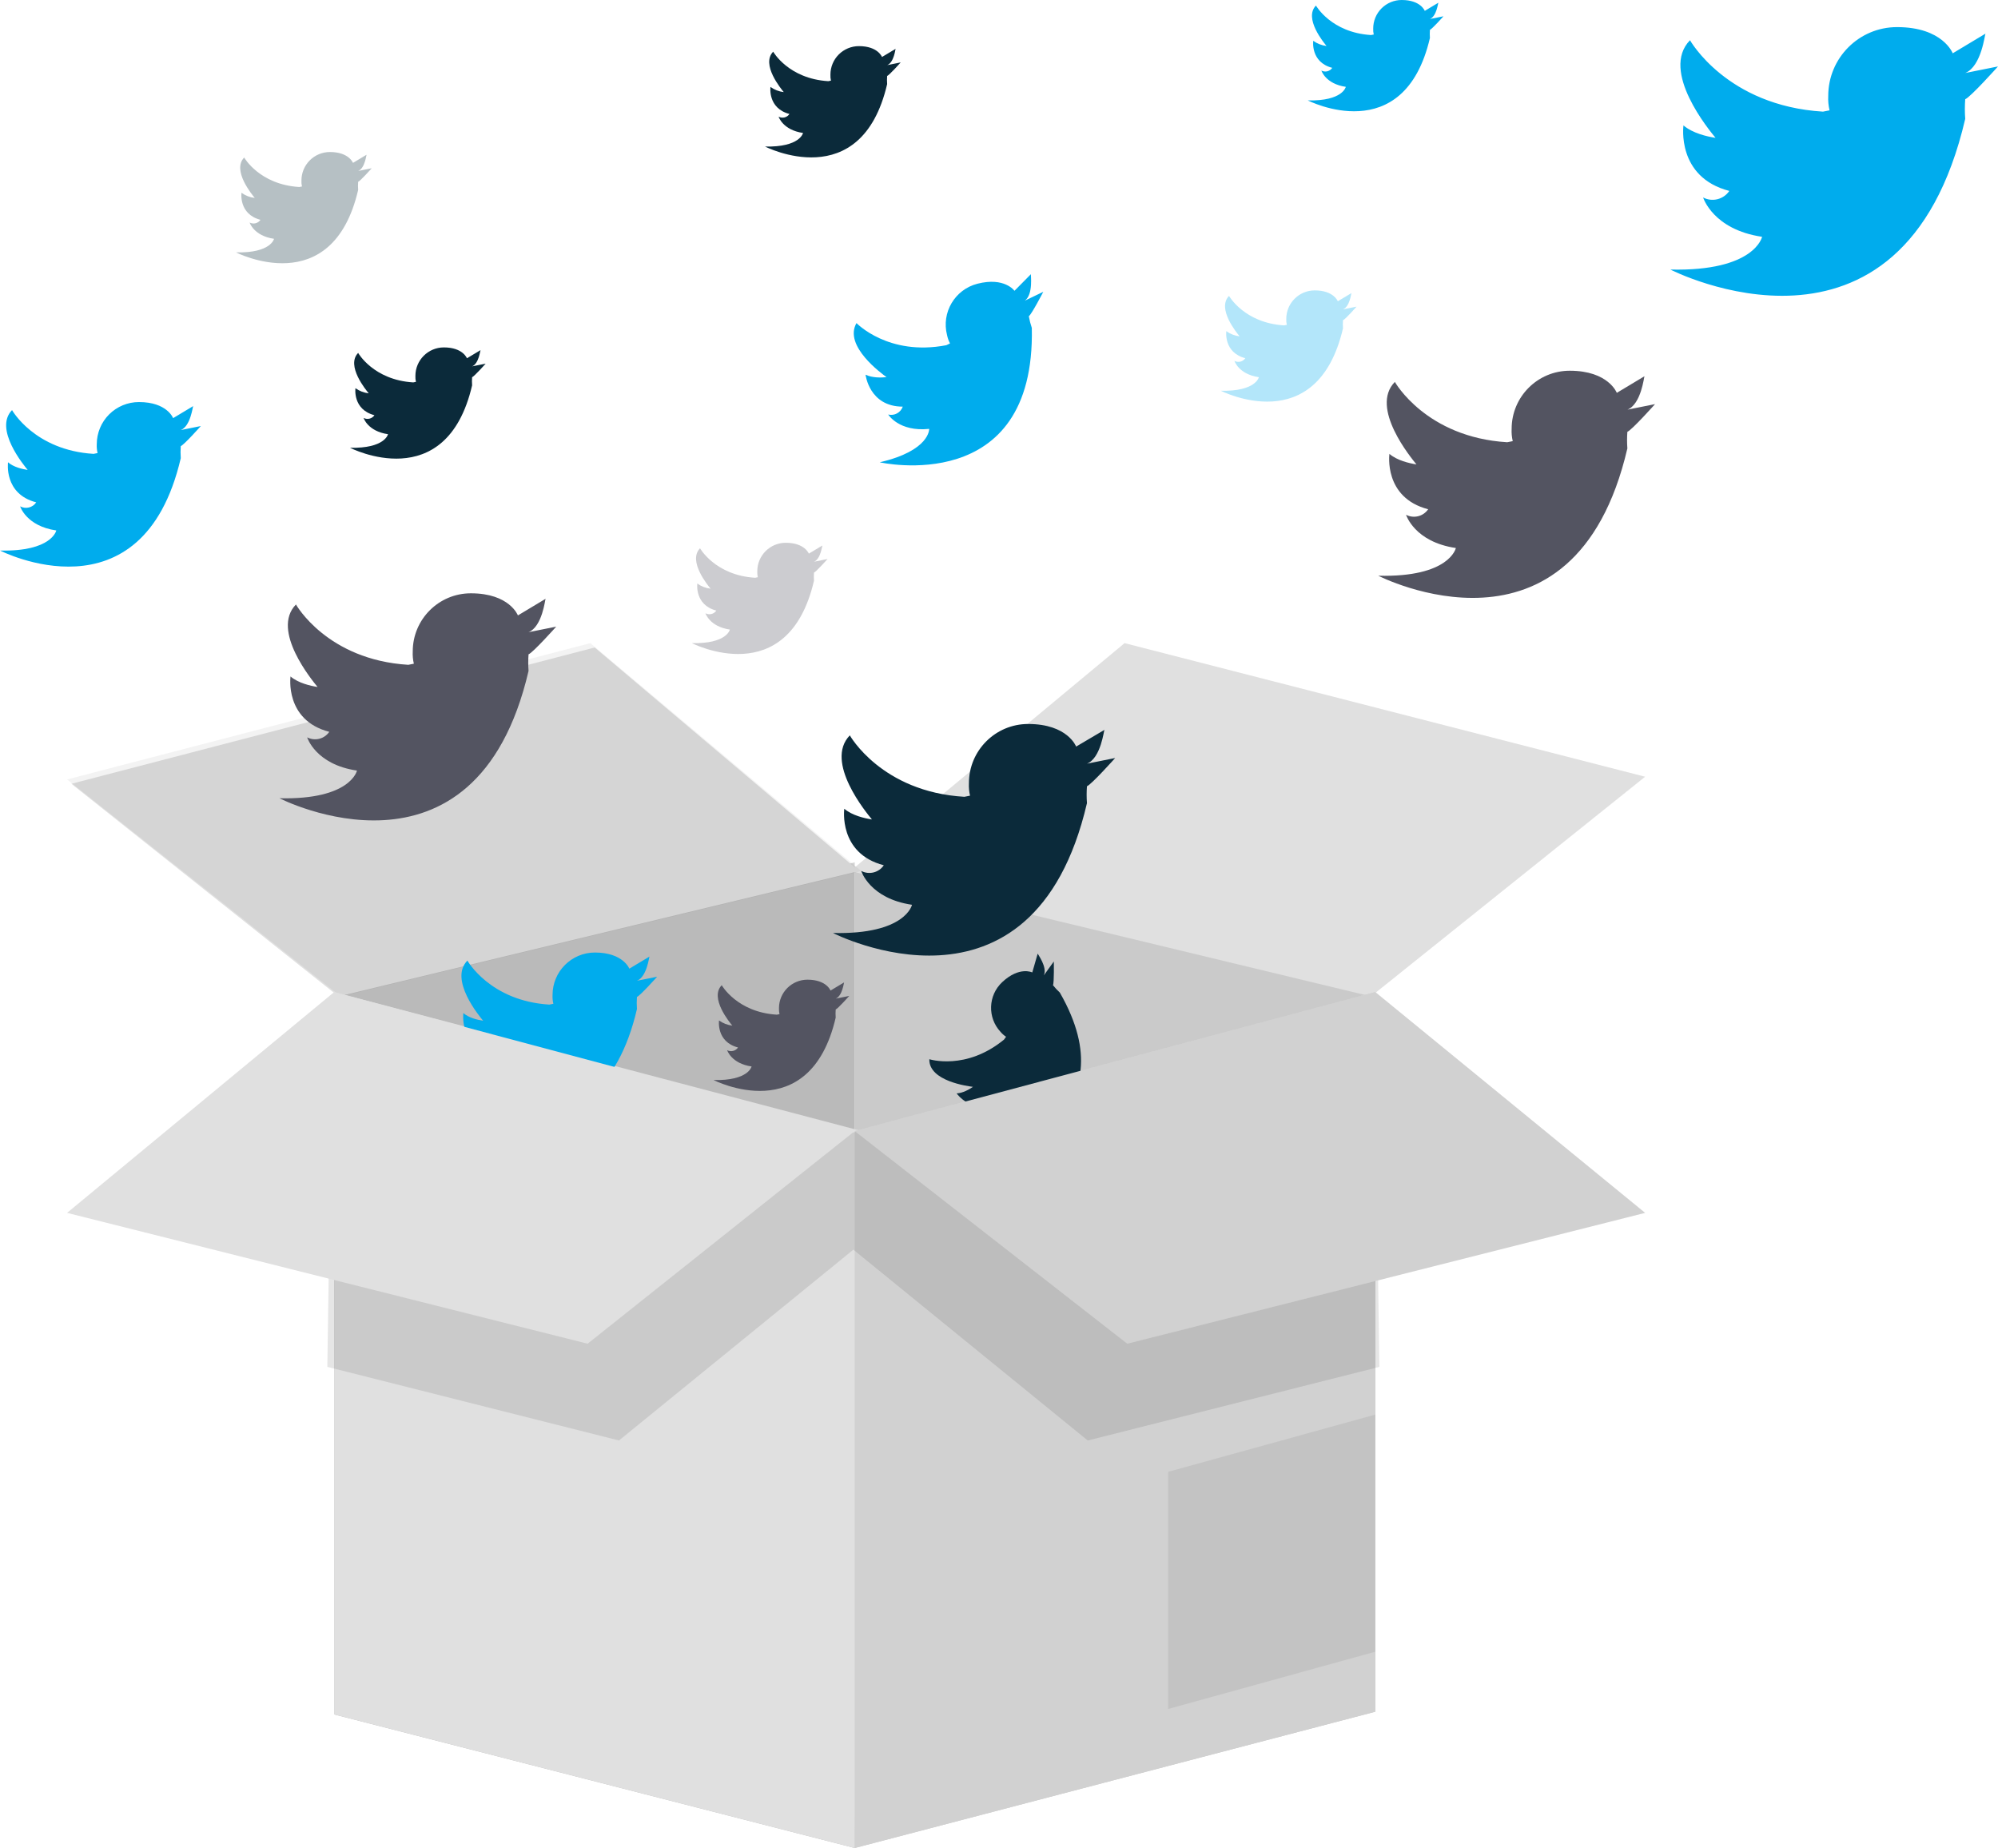
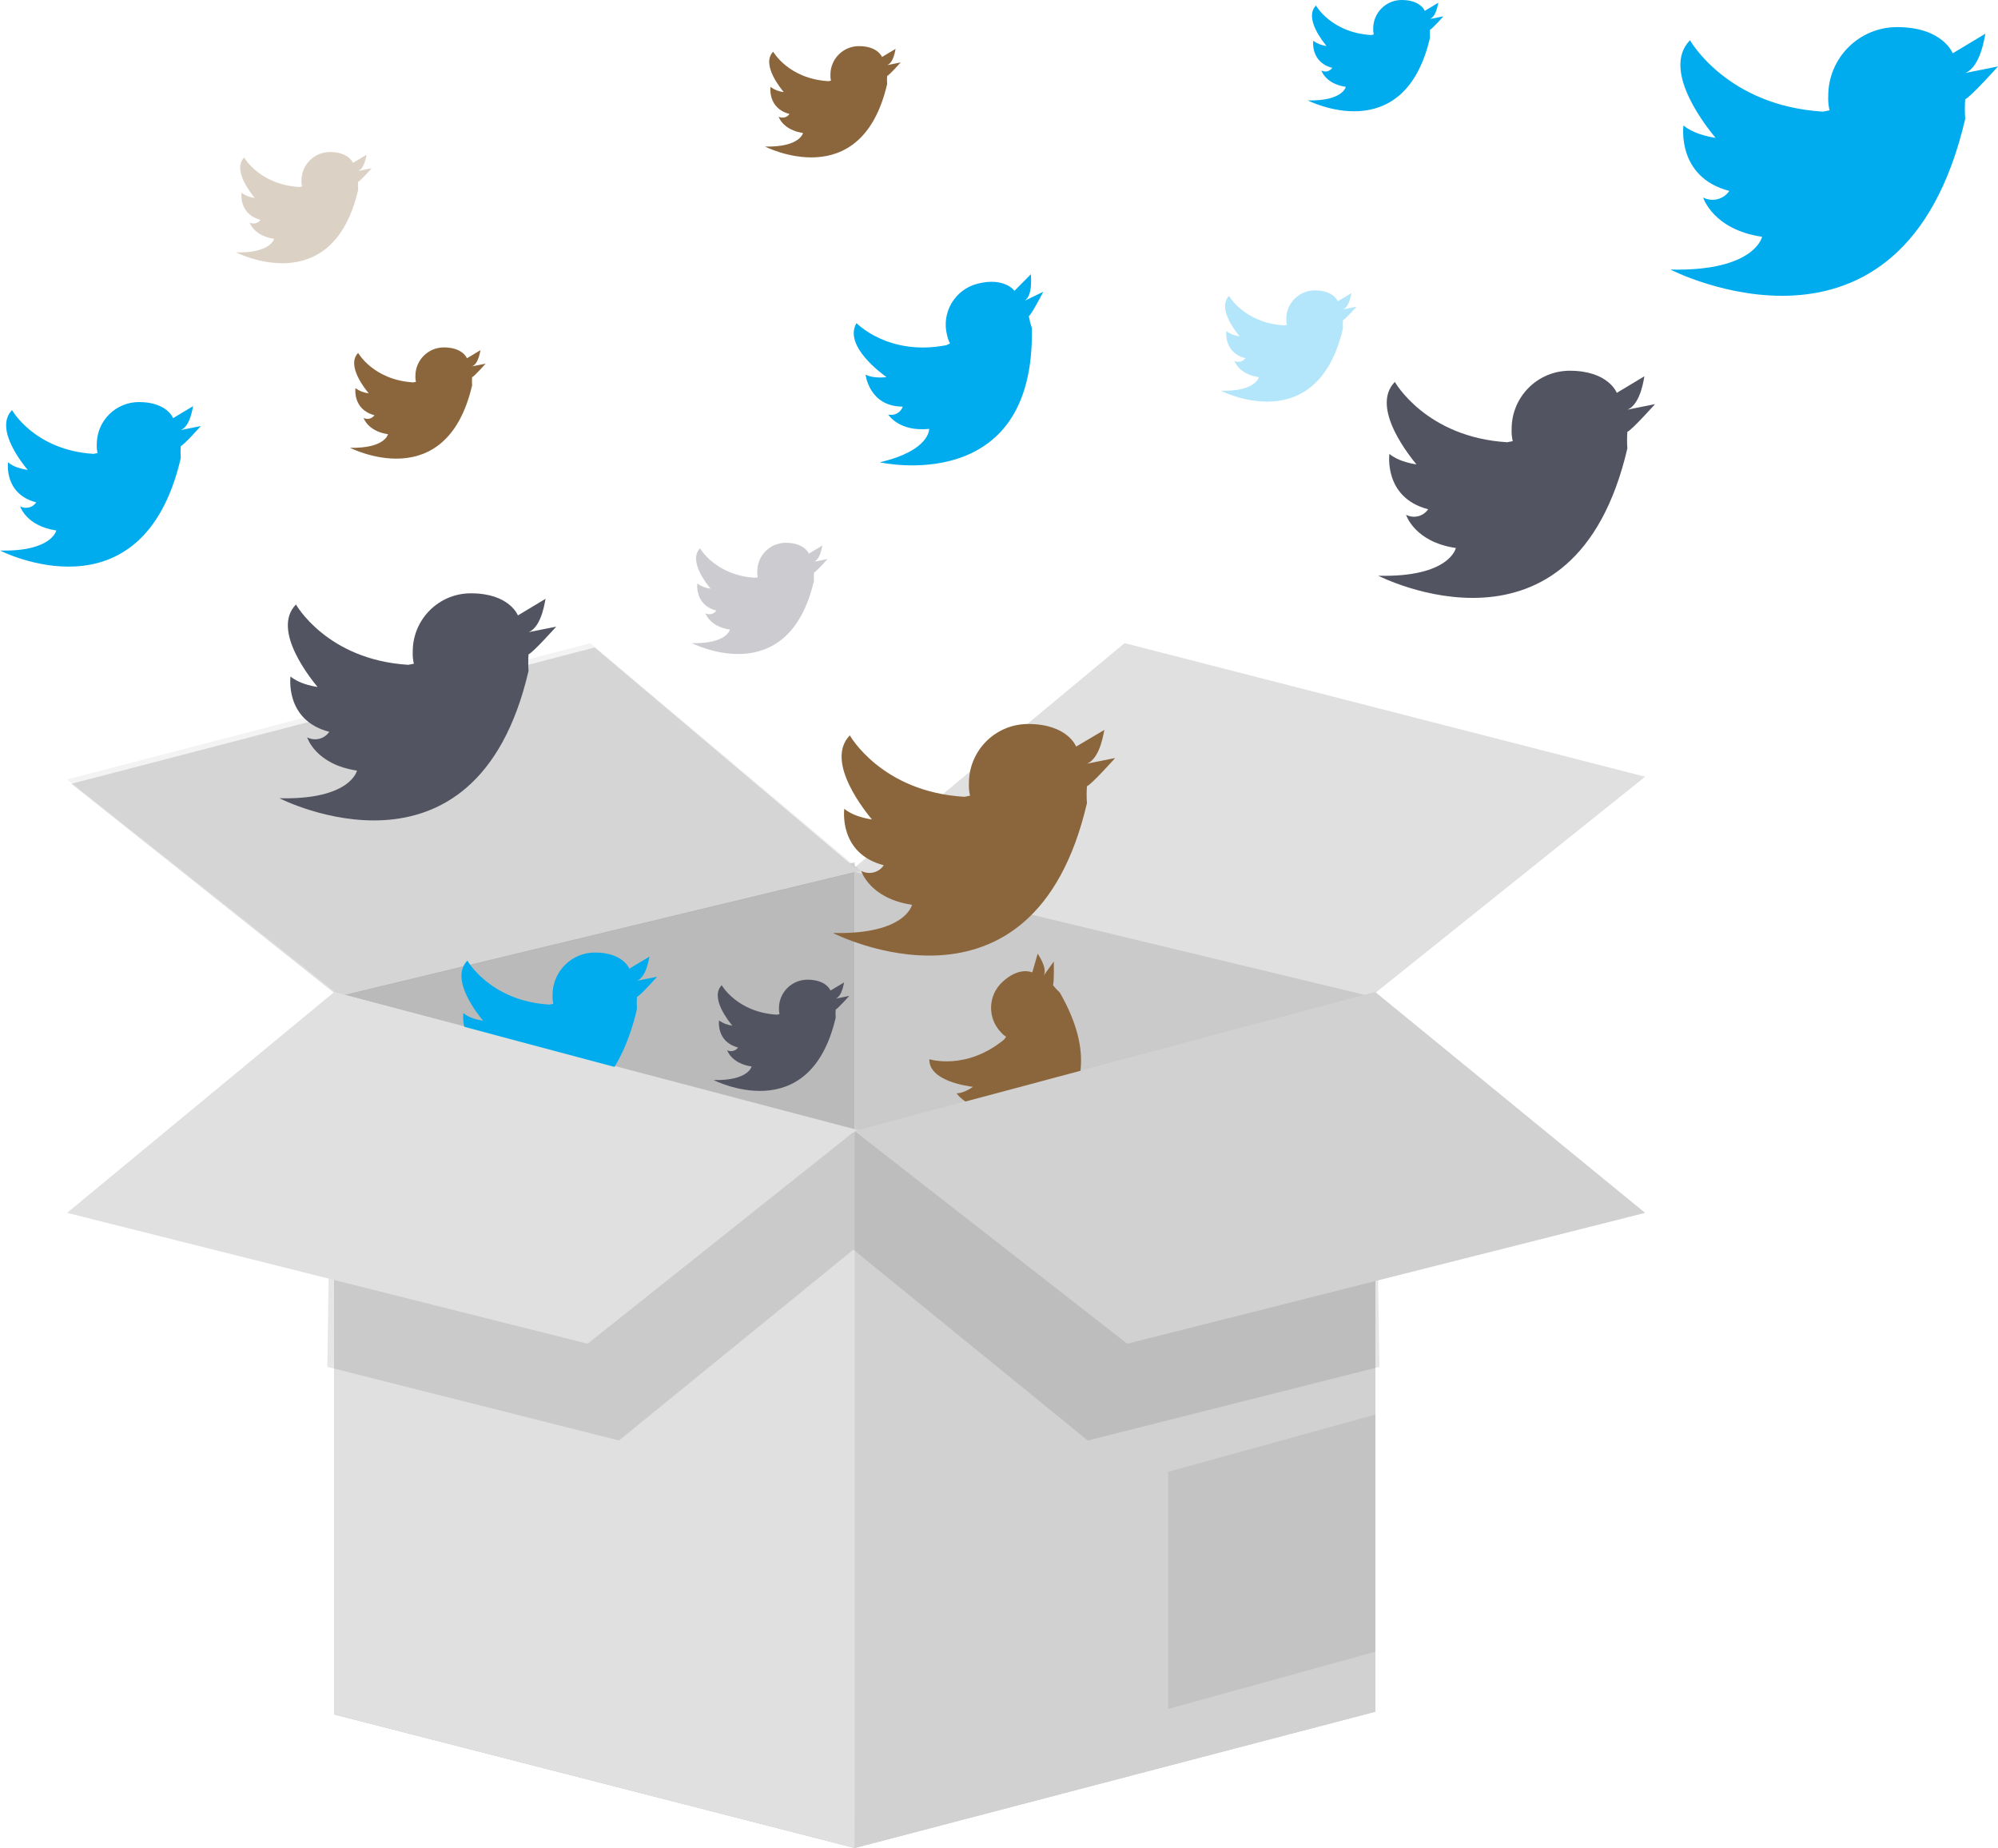
<svg xmlns="http://www.w3.org/2000/svg" data-name="Layer 1" width="813.15" height="752" viewBox="0 0 813.15 752">
  <path fill="#e0e0e0" d="M559.73 403.7l-211.87-51.03V752l211.87-55.46V403.7z" />
  <path opacity=".1" d="M559.73 403.7l-211.87-51.03V752l211.87-55.46V403.7z" />
  <path fill="#e0e0e0" d="M135.99 403.7l211.87-51.03V752l-211.87-54.35V403.7z" />
  <path opacity=".17" d="M135.99 401.93l211.87-51.02V752l-211.87-54.35V401.93z" />
  <path fill="#e0e0e0" d="M346.09 354.44l111.59-92.73 211.86 54.36-111.58 89.39-211.87-51.02z" />
  <path fill="#e0e0e0" d="M29.05 318.94l108.71 86.52 211.86-51.02-107.59-90.96-212.98 55.46z" />
  <path opacity=".05" d="M27.29 317.18l111.35 88.28 211.87-51.02-110.25-92.73-212.97 55.47z" />
  <path fill="#e0e0e0" d="M135.99 403.7v293.95L347.86 752l2.86-291.73-214.73-56.57z" />
  <path fill="#e0e0e0" d="M559.73 696.54L347.86 752V460.27l211.87-56.57v292.84z" />
  <path opacity=".07" d="M559.73 696.54L347.86 752V460.27l211.87-56.57v292.84z" />
  <path opacity=".07" d="M475.42 598.92v96.51l84.31-23.3v-96.5l-84.31 23.29z" />
  <path opacity=".1" d="M133.22 556.22l118.69 29.95 95.4-77.65v-47.7l-211.87-53.24-2.22 148.64zm428.17 0L442.7 586.17l-95.39-77.65v-47.7l211.86-53.24 2.22 148.64z" />
  <path d="M259.23 399.1l8.21-1.64s-6.9 7.72-8.21 8.21a33.05 33.05 0 000 4.93c-15.77 67.69-73.93 37.79-73.93 37.79 21.19.49 23-8.21 23-8.21-12.32-1.81-14.79-9.86-14.79-9.86a5.08 5.08 0 006.57-1.64c-13.31-3.45-11.5-16.43-11.5-16.43 2.3 2 5.91 2.79 8.05 3.12-1.48-1.81-14-16.76-6.41-24.48 0 0 9.2 16.43 33.35 17.91l1.64-.33a12.89 12.89 0 01-.33-3.61 17.25 17.25 0 0117.25-17.25c11.5 0 14 6.57 14 6.57l8.21-4.93c-.18-.01-1 8.21-5.11 9.85z" fill="#00aced" />
  <path fill="#e0e0e0" d="M135.99 403.7l-108.7 89.85 211.86 53.24 108.71-86.52-211.87-56.57z" />
-   <path d="M424.82 396.91l4.06-5.65s.18 8.6-.34 9.65a27.47 27.47 0 002.79 3c28.77 50.08-23.53 64.86-23.53 64.86 13.16-11.71 9.33-18 9.33-18-8.56 5.85-14.56 2.35-14.56 2.35a4.22 4.22 0 003.06-4.72c-10 5.44-16.3-3.47-16.3-3.47 2.52-.1 5.18-1.65 6.66-2.66-1.92-.26-18-2.27-17.77-11.25 0 0 14.9 4.77 30.42-8l.81-1.13a10.71 10.71 0 01-2.25-2 14.33 14.33 0 01.71-20.26c7-6.52 12.21-3.92 12.21-3.92l2.2-7.65c-.09.07 4.06 5.52 2.5 8.85z" fill="#0b2a3a" />
+   <path d="M424.82 396.91l4.06-5.65s.18 8.6-.34 9.65a27.47 27.47 0 002.79 3c28.77 50.08-23.53 64.86-23.53 64.86 13.16-11.71 9.33-18 9.33-18-8.56 5.85-14.56 2.35-14.56 2.35a4.22 4.22 0 003.06-4.72c-10 5.44-16.3-3.47-16.3-3.47 2.52-.1 5.18-1.65 6.66-2.66-1.92-.26-18-2.27-17.77-11.25 0 0 14.9 4.77 30.42-8l.81-1.13a10.71 10.71 0 01-2.25-2 14.33 14.33 0 01.71-20.26c7-6.52 12.21-3.92 12.21-3.92l2.2-7.65c-.09.07 4.06 5.52 2.5 8.85z" fill="#8b663c" />
  <path fill="#e0e0e0" d="M559.73 403.7l109.81 89.85-210.76 53.24-110.92-86.52 211.87-56.57z" />
  <path opacity=".07" d="M559.73 403.7l109.81 89.85-210.76 53.24-110.92-86.52 211.87-56.57z" />
  <path d="M417.09 122.35l7.51-3.61s-4.74 9.15-5.89 9.95a32.88 32.88 0 001.22 4.75c1.53 69.12-61.9 54.68-61.9 54.68 20.54-4.76 20.13-13.6 20.13-13.6-12.32 1.3-16.68-5.84-16.68-5.84a5 5 0 005.93-3.21c-13.68 0-15.14-13-15.14-13 2.7 1.33 6.39 1.23 8.53 1-1.87-1.38-17.6-12.7-12.22-22 0 0 12.93 13.56 36.56 9l1.5-.72a12.82 12.82 0 01-1.21-3.4 17.16 17.16 0 0112.36-20.89c11.08-2.84 15.08 2.88 15.08 2.88l6.7-6.78c-.17.07 1.07 8.19-2.48 10.79zM73.57 175l8.17-1.63s-6.86 7.68-8.17 8.17a32.88 32.88 0 000 4.9C57.88 253.77.03 224.03.03 224.03c21.08.49 22.88-8.17 22.88-8.17-12.26-1.8-14.71-9.81-14.71-9.81a5 5 0 006.54-1.63C1.47 201 3.27 188.12 3.27 188.12c2.29 2 5.88 2.78 8 3.11-1.47-1.8-13.89-16.67-6.37-24.35 0 0 9.15 16.34 33.18 17.81l1.63-.33a12.82 12.82 0 01-.33-3.6 17.16 17.16 0 0117.19-17.15c11.44 0 13.89 6.54 13.89 6.54l8.17-4.9c-.19-.01-1 8.16-5.06 9.75zM799.81 29.71l13.33-2.67s-11.2 12.53-13.33 13.33a53.64 53.64 0 000 8c-25.6 109.85-120 61.32-120 61.32 34.39.8 37.33-13.33 37.33-13.33-20-2.93-24-16-24-16a8.24 8.24 0 0010.66-2.67c-21.6-5.6-18.66-26.66-18.66-26.66 3.73 3.2 9.6 4.53 13.06 5.07-2.4-2.93-22.66-27.2-10.4-39.73 0 0 14.93 26.66 54.12 29.06l2.67-.53a20.92 20.92 0 01-.53-5.87 28 28 0 0128-28c18.66 0 22.66 10.66 22.66 10.66l13.33-8c-.24.02-1.57 13.31-8.24 16.02zM581.95 7.73l5.52-1.1s-4.64 5.19-5.52 5.52a22.21 22.21 0 000 3.31c-10.6 45.5-49.69 25.4-49.69 25.4 14.25.33 15.46-5.52 15.46-5.52-8.28-1.21-9.94-6.63-9.94-6.63a3.41 3.41 0 004.42-1.1c-8.94-2.32-7.73-11-7.73-11a11.48 11.48 0 005.41 2.1c-1-1.21-9.39-11.26-4.31-16.45 0 0 6.18 11 22.42 12l1.1-.22a8.66 8.66 0 01-.22-2.43A11.59 11.59 0 01570.47 0c7.73 0 9.39 4.42 9.39 4.42l5.52-3.31c-.12-.01-.67 5.52-3.43 6.62z" fill="#00aced" />
  <path d="M331.28 228.58l5.52-1.1s-4.64 5.19-5.52 5.52a22.21 22.21 0 000 3.31c-10.6 45.5-49.69 25.4-49.69 25.4 14.25.33 15.46-5.52 15.46-5.52-8.28-1.21-9.94-6.63-9.94-6.63a3.41 3.41 0 004.42-1.1c-8.94-2.32-7.73-11-7.73-11a11.48 11.48 0 005.41 2.1c-1-1.21-9.39-11.26-4.31-16.45 0 0 6.18 11 22.42 12l1.1-.22a8.66 8.66 0 01-.22-2.43 11.59 11.59 0 0111.59-11.59c7.73 0 9.39 4.42 9.39 4.42l5.52-3.31c-.13.02-.66 5.5-3.42 6.6z" fill="#535461" opacity=".3" />
  <path d="M546.57 125.89l5.52-1.1s-4.59 5.21-5.52 5.51a22.21 22.21 0 000 3.31c-10.6 45.5-49.69 25.4-49.69 25.4 14.25.33 15.46-5.52 15.46-5.52-8.28-1.21-9.94-6.63-9.94-6.63a3.41 3.41 0 004.42-1.1c-8.94-2.32-7.73-11-7.73-11a11.48 11.48 0 005.41 2.1c-1-1.21-9.39-11.26-4.31-16.45 0 0 6.18 11 22.42 12l1.1-.22a8.66 8.66 0 01-.22-2.43 11.59 11.59 0 0111.59-11.59c7.73 0 9.39 4.42 9.39 4.42l5.52-3.31c-.06-.02-.62 5.5-3.42 6.61z" fill="#00aced" opacity=".3" />
-   <path d="M442.37 310.76l11.48-2.3s-9.65 10.8-11.48 11.48a46.21 46.21 0 000 6.89c-22.05 94.63-103.36 52.83-103.36 52.83 29.63.69 32.16-11.48 32.16-11.48-17.23-2.53-20.67-13.78-20.67-13.78a7.1 7.1 0 009.19-2.3c-18.6-4.82-16.08-23-16.08-23 3.22 2.76 8.27 3.9 11.25 4.36-2.07-2.53-19.52-23.43-9-34.22 0 0 12.86 23 46.63 25l2.3-.46a18 18 0 01-.46-5.05 24.11 24.11 0 0124.12-24.12c16.08 0 19.52 9.19 19.52 9.19l11.52-6.8c-.23 0-1.38 11.47-7.12 13.76zM361.09 26.5l5.48-1.1s-4.64 5.19-5.52 5.52a22.21 22.21 0 000 3.31c-10.6 45.5-49.69 25.4-49.69 25.4 14.25.33 15.46-5.52 15.46-5.52-8.28-1.21-9.94-6.63-9.94-6.63a3.41 3.41 0 004.42-1.1c-8.94-2.32-7.73-11-7.73-11a11.48 11.48 0 005.41 2.1c-1-1.21-9.39-11.26-4.31-16.45 0 0 6.18 11 22.42 12l1.1-.22a8.66 8.66 0 01-.22-2.43 11.59 11.59 0 0111.6-11.61c7.73 0 9.39 4.42 9.39 4.42l5.52-3.31c-.07 0-.62 5.52-3.39 6.62zM192.14 149.08l5.52-1.1s-4.64 5.19-5.52 5.52a22.21 22.21 0 000 3.31c-10.6 45.5-49.69 25.4-49.69 25.4 14.25.33 15.46-5.52 15.46-5.52-8.28-1.21-9.94-6.63-9.94-6.63a3.41 3.41 0 004.42-1.1c-8.94-2.32-7.73-11-7.73-11a11.48 11.48 0 005.41 2.1c-1-1.21-9.39-11.26-4.31-16.45 0 0 6.18 11 22.42 12l1.1-.22a8.66 8.66 0 01-.22-2.43 11.59 11.59 0 0111.59-11.59c7.73 0 9.39 4.42 9.39 4.42l5.52-3.31c-.11-.03-.66 5.52-3.42 6.6z" fill="#0b2a3a" />
-   <path d="M145.76 69.57l5.52-1.1s-4.64 5.19-5.52 5.52a22.21 22.21 0 000 3.31c-10.6 45.5-49.69 25.4-49.69 25.4 14.25.33 15.46-5.52 15.46-5.52-8.28-1.21-9.94-6.63-9.94-6.63a3.41 3.41 0 004.42-1.1c-8.94-2.32-7.73-11-7.73-11a11.48 11.48 0 005.41 2.1c-1-1.21-9.39-11.26-4.31-16.45 0 0 6.18 11 22.42 12l1.1-.22a8.66 8.66 0 01-.22-2.43 11.59 11.59 0 0111.59-11.59c7.73 0 9.39 4.42 9.39 4.42l5.52-3.31c-.11-.03-.61 5.5-3.42 6.6z" fill="#0b2a3a" opacity=".3" />
+   <path d="M442.37 310.76l11.48-2.3s-9.65 10.8-11.48 11.48a46.21 46.21 0 000 6.89c-22.05 94.63-103.36 52.83-103.36 52.83 29.63.69 32.16-11.48 32.16-11.48-17.23-2.53-20.67-13.78-20.67-13.78a7.1 7.1 0 009.19-2.3c-18.6-4.82-16.08-23-16.08-23 3.22 2.76 8.27 3.9 11.25 4.36-2.07-2.53-19.52-23.43-9-34.22 0 0 12.86 23 46.63 25l2.3-.46a18 18 0 01-.46-5.05 24.11 24.11 0 0124.12-24.12c16.08 0 19.52 9.19 19.52 9.19l11.52-6.8c-.23 0-1.38 11.47-7.12 13.76zM361.09 26.5l5.48-1.1s-4.64 5.19-5.52 5.52a22.21 22.21 0 000 3.31c-10.6 45.5-49.69 25.4-49.69 25.4 14.25.33 15.46-5.52 15.46-5.52-8.28-1.21-9.94-6.63-9.94-6.63a3.41 3.41 0 004.42-1.1c-8.94-2.32-7.73-11-7.73-11a11.48 11.48 0 005.41 2.1c-1-1.21-9.39-11.26-4.31-16.45 0 0 6.18 11 22.42 12l1.1-.22a8.66 8.66 0 01-.22-2.43 11.59 11.59 0 0111.6-11.61c7.73 0 9.39 4.42 9.39 4.42l5.52-3.31c-.07 0-.62 5.52-3.39 6.62zM192.14 149.08l5.52-1.1s-4.64 5.19-5.52 5.52a22.21 22.21 0 000 3.31c-10.6 45.5-49.69 25.4-49.69 25.4 14.25.33 15.46-5.52 15.46-5.52-8.28-1.21-9.94-6.63-9.94-6.63a3.41 3.41 0 004.42-1.1c-8.94-2.32-7.73-11-7.73-11a11.48 11.48 0 005.41 2.1c-1-1.21-9.39-11.26-4.31-16.45 0 0 6.18 11 22.42 12l1.1-.22a8.66 8.66 0 01-.22-2.43 11.59 11.59 0 0111.59-11.59c7.73 0 9.39 4.42 9.39 4.42l5.52-3.31c-.11-.03-.66 5.52-3.42 6.6z" fill="#8b663c" />
+   <path d="M145.76 69.57l5.52-1.1s-4.64 5.19-5.52 5.52a22.21 22.21 0 000 3.31c-10.6 45.5-49.69 25.4-49.69 25.4 14.25.33 15.46-5.52 15.46-5.52-8.28-1.21-9.94-6.63-9.94-6.63a3.41 3.41 0 004.42-1.1c-8.94-2.32-7.73-11-7.73-11a11.48 11.48 0 005.41 2.1c-1-1.21-9.39-11.26-4.31-16.45 0 0 6.18 11 22.42 12l1.1-.22a8.66 8.66 0 01-.22-2.43 11.59 11.59 0 0111.59-11.59c7.73 0 9.39 4.42 9.39 4.42l5.52-3.31c-.11-.03-.61 5.5-3.42 6.6z" fill="#8b663c" opacity=".3" />
  <path d="M340.11 406.37l5.52-1.1s-4.64 5.19-5.52 5.52a22.21 22.21 0 000 3.31c-10.6 45.5-49.69 25.4-49.69 25.4 14.25.33 15.46-5.52 15.46-5.52-8.28-1.21-9.94-6.63-9.94-6.63a3.41 3.41 0 004.42-1.1c-8.94-2.32-7.73-11-7.73-11a11.48 11.48 0 005.41 2.1c-1-1.21-9.39-11.26-4.31-16.45 0 0 6.18 11 22.42 12l1.1-.22a8.66 8.66 0 01-.22-2.43 11.59 11.59 0 0111.59-11.59c7.73 0 9.39 4.42 9.39 4.42l5.52-3.31c-.1-.02-.66 5.5-3.42 6.6zM662.34 166.7l11.23-2.25s-9.46 10.59-11.26 11.26a45.32 45.32 0 000 6.76c-21.63 92.81-101.37 51.81-101.37 51.81 29.09.72 31.57-11.28 31.57-11.28-16.9-2.48-20.27-13.52-20.27-13.52a7 7 0 009-2.25c-18.25-4.73-15.77-22.53-15.77-22.53 3.15 2.7 8.11 3.83 11 4.28-2-2.48-19.15-23-8.79-33.57 0 0 12.62 22.53 45.73 24.55l2.25-.45a17.67 17.67 0 01-.45-5 23.65 23.65 0 0123.65-23.65c15.77 0 19.15 9 19.15 9l11.26-6.76c-.17.08-1.3 11.35-6.93 13.6zm-447.23 90.55l11.26-2.25s-9.46 10.59-11.26 11.26a45.32 45.32 0 000 6.76c-21.63 92.81-101.37 51.81-101.37 51.81 29.06.68 31.54-11.26 31.54-11.26-16.9-2.48-20.27-13.52-20.27-13.52a7 7 0 009-2.25c-18.25-4.73-15.77-22.53-15.77-22.53 3.15 2.7 8.11 3.83 11 4.28-2-2.48-19.15-23-8.79-33.57 0 0 12.62 22.53 45.73 24.55l2.25-.45a17.67 17.67 0 01-.45-5 23.65 23.65 0 0123.65-23.65c15.77 0 19.15 9 19.15 9l11.26-6.76c-.17.06-1.3 11.33-6.93 13.58z" fill="#535461" />
</svg>
